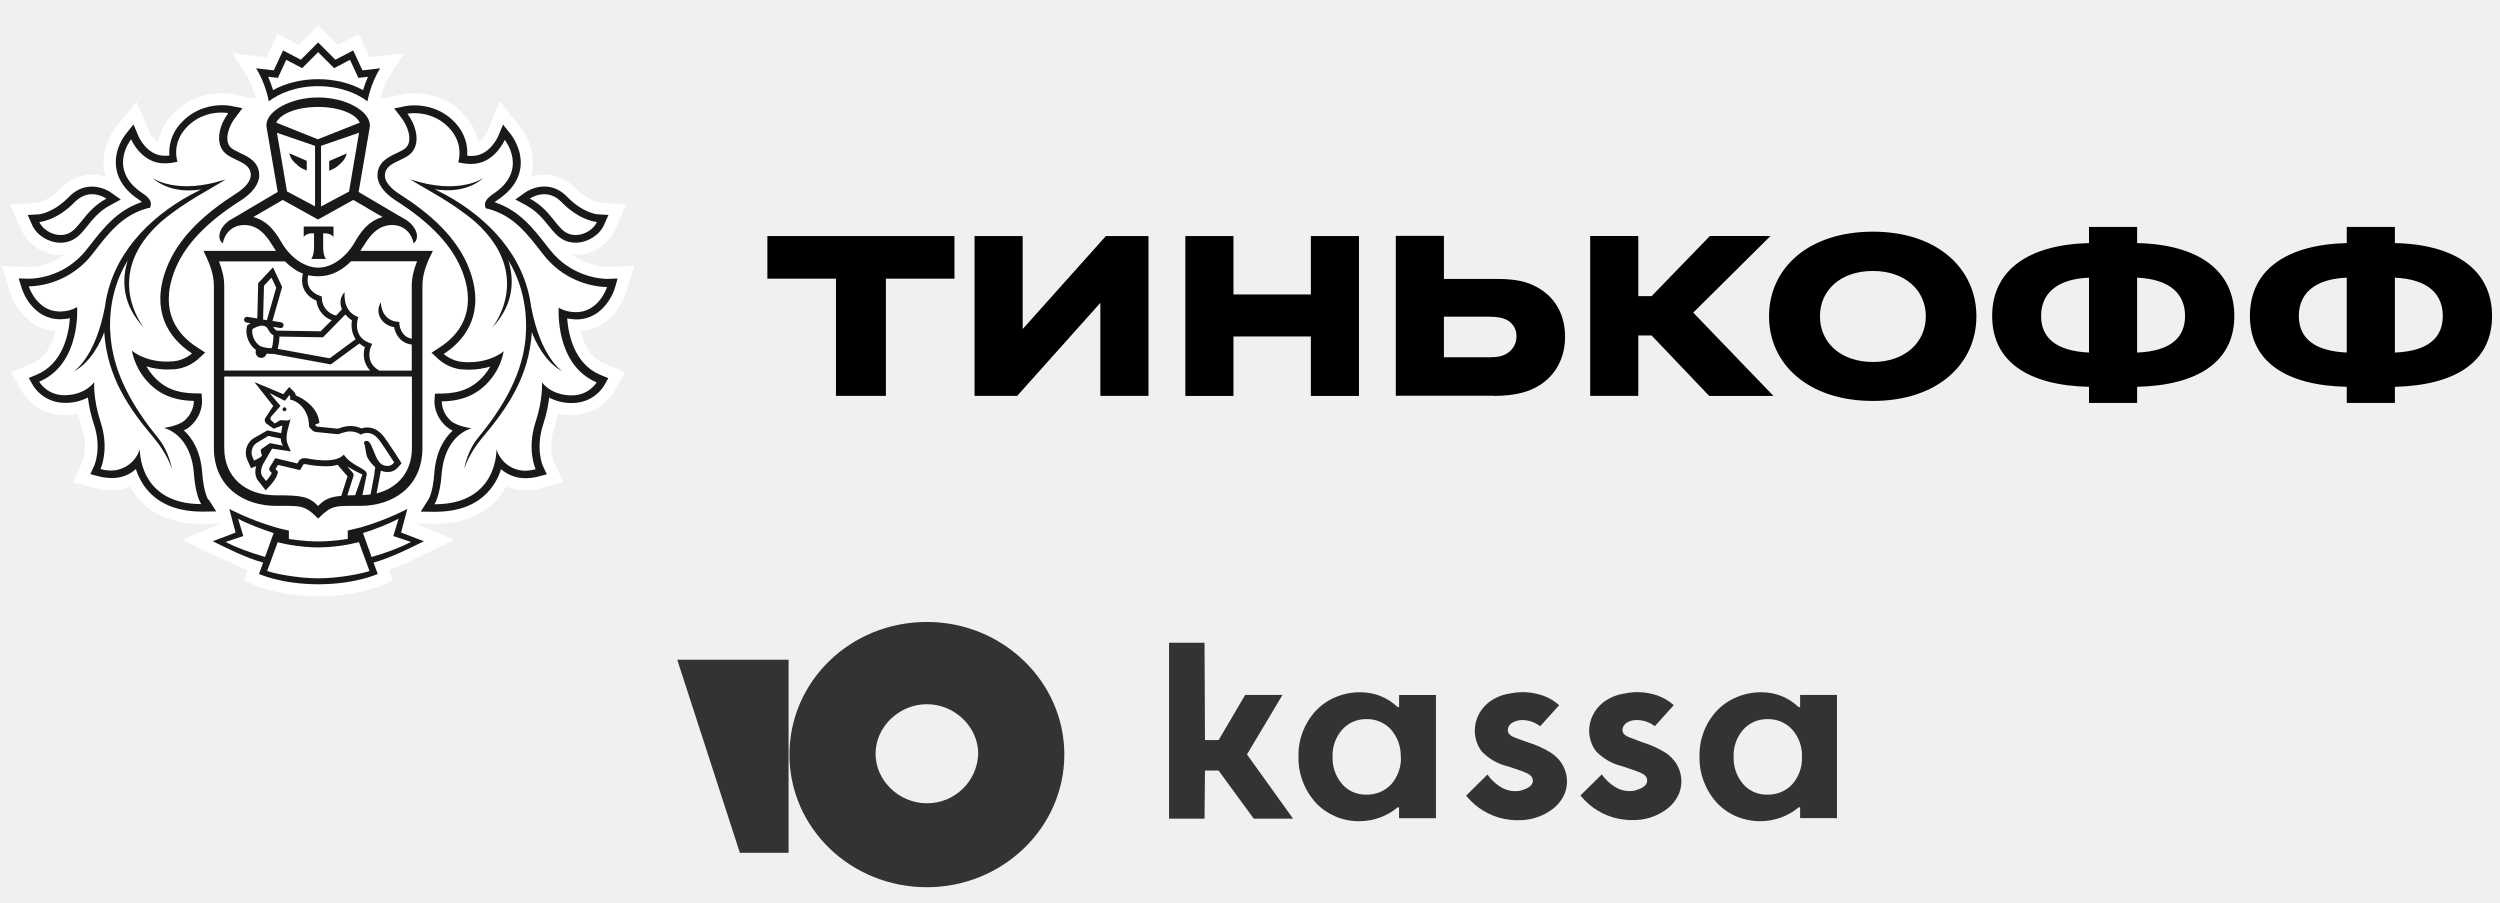
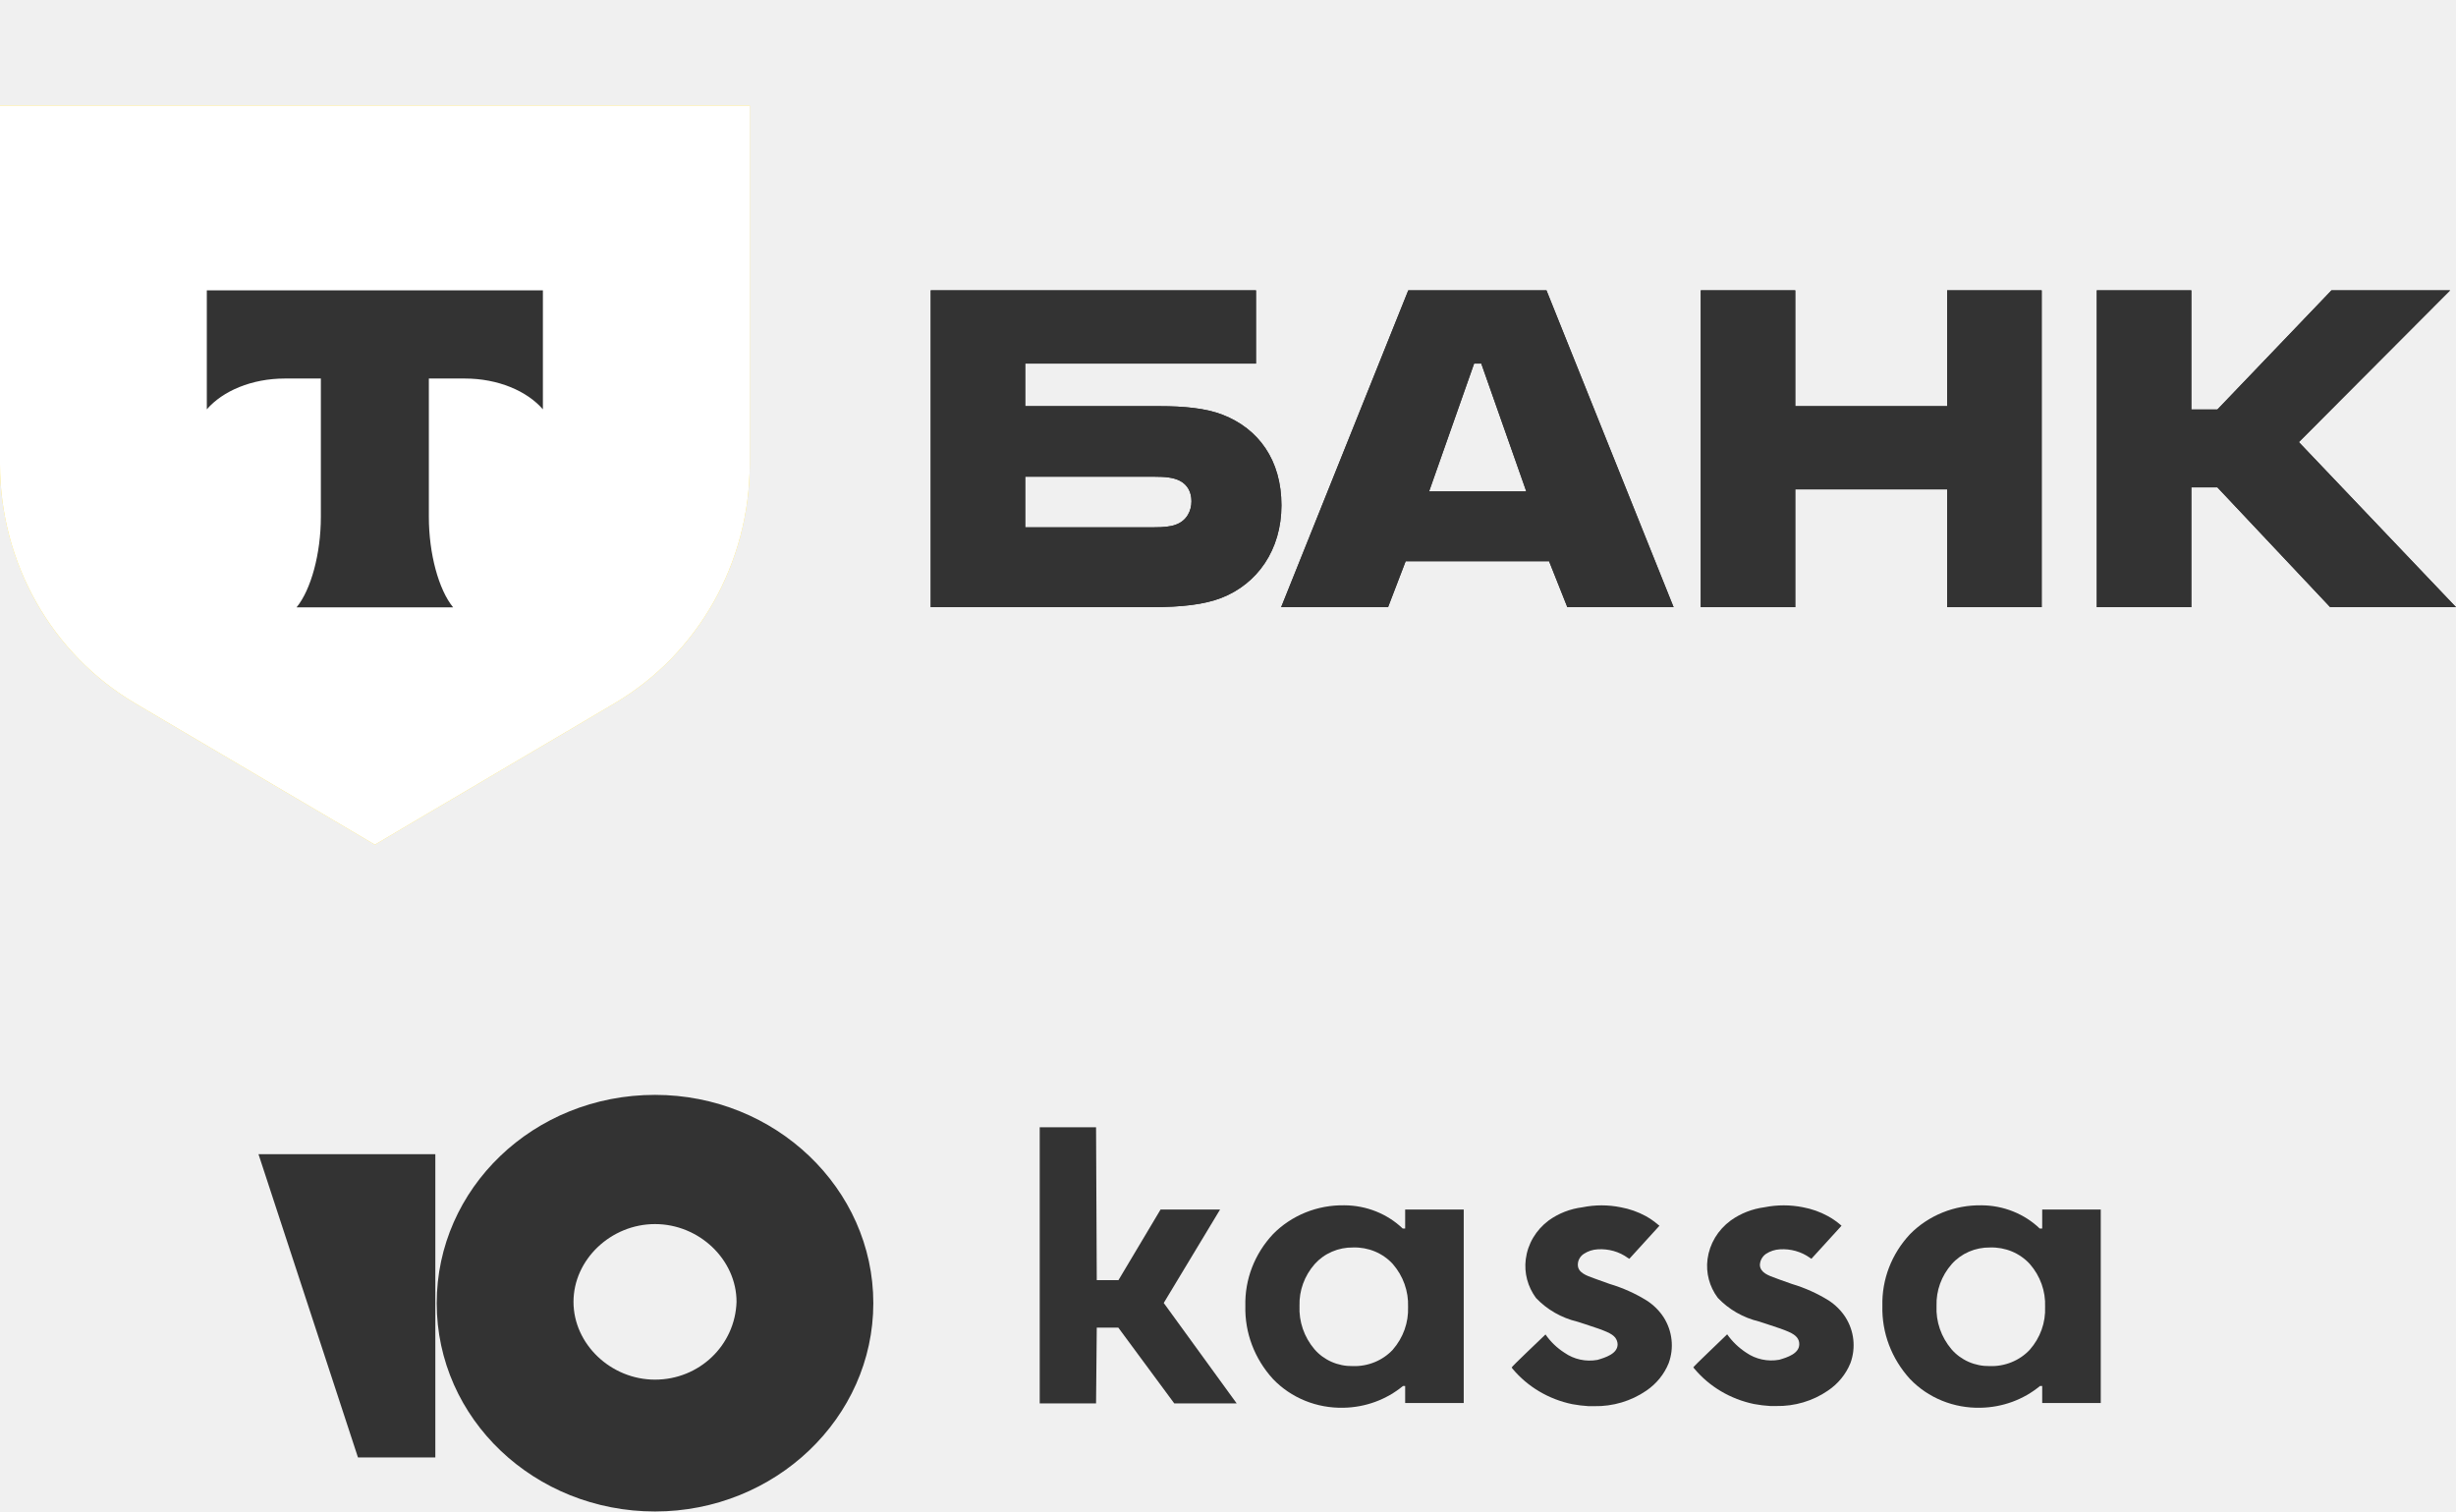
- <svg xmlns="http://www.w3.org/2000/svg" width="133" height="48" viewBox="0 0 166 60" fill="none">
-   <g fill-rule="evenodd">
-     <g fill="#fffffe">
-       <path d="M41.508 19.452l.545-1.765-1.806.058c-.152 0-1.262-.034-2.336-.82l.244.02c1.107 0 2.18-.674 2.607-1.64l.777-1.742c-.974.013-1.865-.11-1.865-.11-.008 0-.71-.093-1.52-.93-.582-.6-1.302-.918-2.083-.918-.31.001-.616.05-.9.146a3.49 3.49 0 0 0 .103-.432c.247-1.63-.8-2.872-.8-2.872l-1.358-1.7-.842 1.997c-.003.007-.216.476-.595.704a3.73 3.73 0 0 0-.999-1.878C29.543 6.378 28.16 6.2 27.437 6.2c-.335 0-.575.038-.633.047l-1.64.326c.094-.37.297-1.016.664-1.596l.905-1.424-2.276.262-.725-1.557-1.404.73-1.298-1.296-1.295 1.295-1.407-.73-.724 1.556-2.275-.262.906 1.426c.368.58.57 1.223.663 1.592l-1.564-.313-.054-.008c-.216-.034-.434-.05-.653-.05-.724 0-2.106.18-3.24 1.367-.603.63-.886 1.29-1 1.878-.377-.227-.59-.687-.59-.687l-.843-2-1.38 1.713c-.168.22-1 1.388-.775 2.86.024.146.062.29.103.43-.293-.096-.6-.145-.907-.146-.78 0-1.502.318-2.085.918-.808.835-1.506.93-1.5.93 0 0-.738.134-1.88.112l.774 1.742c.43.965 1.503 1.64 2.607 1.64.084 0 .163-.012.245-.02-1.073.788-2.182.82-2.316.82L0 17.686.557 19.45c.28.91 1.217 2.417 3 2.58-.195.826-.627 1.753-1.577 2.153l-1.37.57.747 1.315c.422.71 1.412 1.54 2.82 1.54.304 0 .6-.032.883-.093a9.94 9.94 0 0 0 .27.971c.418 1.262.058 2.142.053 2.152L4.72 32.07l1.508.402c.02.007.476.134 1.046.134a3.16 3.16 0 0 0 .739-.084 3.47 3.47 0 0 0 .506-.163c.196.354.433.678.71.967.967 1.004 2.34 1.512 4.075 1.512h.006l1.24-.017-2.56 1.076 1.944.95 2.398 1.074-.244.67.67.31c.06.028 1.35.6 3.492.734l.8.025.797-.026c2.127-.127 3.406-.705 3.466-.733l.672-.31-.245-.672c.877-.324 1.745-.753 2.424-1.087l1.908-.938-2.553-1.075 1.245.017c1.737 0 3.1-.51 4.076-1.513a4.66 4.66 0 0 0 .708-.966c.395.165.82.248 1.246.246a4.24 4.24 0 0 0 1.035-.13l1.516-.405-.66-1.406c-.016-.036-.376-.916.042-2.18a10.13 10.13 0 0 0 .27-.969 4.36 4.36 0 0 0 .889.093 3.29 3.29 0 0 0 2.822-1.553l.74-1.302-1.37-.568c-.952-.4-1.383-1.326-1.576-2.15 1.77-.156 2.718-1.664 3-2.58l-.001-.001z" />
-       <path d="M21.03 7.1c-1.45.001-2.538.48-2.774 1.047l2.774 1.106 2.776-1.106C23.57 7.58 22.484 7.1 21.03 7.1zm.03 29.3h-.055c-.88.005-2.1-.176-2.673-.35l-.702 1.92c.463.166 2.03.486 3.403.486s2.94-.32 3.4-.486l-.7-1.918c-.585.172-1.795.354-2.674.348zm5.3-1.9c-.522.3-1.688.748-2.366.956l.57 1.586c1.05-.3 1.916-.63 2.63-.992l-1.182-.396.35-1.154zm-10.674 0l.35 1.154-1.183.396c.714.363 1.584.7 2.63 1l.57-1.586c-.677-.208-1.845-.655-2.366-.955h0zM21.03 5.267c1.095 0 2.166.265 3 .728a7.55 7.55 0 0 1 .323-.89l-.312.038-.326.034-.138-.3-.418-.9-.76.4-.297.152-.237-.234-.827-.826-.824.826-.236.234-.295-.152-.764-.4-.413.9-.14.3-.328-.035-.3-.038a7.75 7.75 0 0 1 .323.89c.828-.463 1.9-.728 2.988-.728h-.001zM37.724 15.56a1.29 1.29 0 0 0 .43.07c.62 0 1.217-.405 1.422-.868 0 0-1.134-.07-2.354-1.32-.387-.404-.8-.526-1.15-.526-.548 0-.96.292-.96.292 1.474.793 1.774 2.066 2.613 2.352h0zM3.9 15.63c.144 0 .288-.02.426-.07.84-.286 1.144-1.558 2.615-2.35 0 0-.412-.293-.956-.293-.354 0-.765.12-1.154.527-1.218 1.25-2.352 1.32-2.352 1.32.204.46.802.867 1.42.867h0zm33.38 9.06c-1.14-.57-1.86-2.077-2.034-2.62-.188 3-1.632 5.065-3.32 7.062-.876 1.036-1.182 2.044-1.182 2.044s.17-1.14.926-2.07c1.575-1.912 3.07-4.292 3.183-7.046.076-1.92-.412-3.478-1.175-4.763.427 1.337.366 2.975-1.082 4.503 0 0 2.885-3.493-1.148-7.075-1.614-1.362-3.38-2.204-4.288-2.8 3.284 1.083 4.888-.1 4.888-.1-1.05.92-2.407.903-3.25.77l.72.37c2.77 1.52 5.258 4.023 5.683 7.487v-.027c.643 3.402 2.077 4.276 2.077 4.276zm.843-3.964a.81.81 0 0 0 .073.002c1.544 0 2.066-1.672 2.066-1.672h-.03c-.283 0-2.58-.067-4.2-2.152-1.067-1.37-1.942-2.575-3.67-3.048l-.17-.03-.036-.175c-.048-.267.133-.517.544-.786 2.385-1.58.764-3.593.764-3.593s-.68 1.6-2.203 1.6h-.114c-.173-.01-.34-.014-.508-.05l-.28-.056s.435-1.195-.614-2.3c-.8-.83-1.75-.97-2.305-.97-.28 0-.457.037-.457.037.527.696.908 1.85.3 2.564-.526.612-1.8.642-1.8 1.556 0 .386.357.838 1 1.243 1.93 1.228 3.846 2.86 4.642 5.044.996 2.725-.126 4.534-1.726 5.57a2.25 2.25 0 0 0 1.23.527l.428.02c1.537 0 2.332-.73 2.332-.73s-.132 1.007-.93 1.942c-.74.862-1.708 1.37-3.185 1.393 0 0-.046.692.608 1.293.42.38 1.386.503 1.386.503s-1.8.37-2 3.073c-.108 1.465-.478 1.973-.478 1.973h.032c4.2 0 4.094-3.643 4.094-3.643a2.05 2.05 0 0 0 1.464 1.36c.142.038.293.052.437.052.376 0 .705-.1.705-.1s-.614-1.3-.005-3.14c.506-1.52.424-2.645.424-2.645s.566.865 1.97.873h.014a1.96 1.96 0 0 0 .953-.231 1.98 1.98 0 0 0 .725-.665c-2.8-1.176-2.524-4.97-2.524-4.97s.363.275 1.072.302v-.001zm-27.987 8.406c-1.688-1.997-3.132-4.07-3.322-7.062-.174.544-.892 2.05-2.03 2.62 0 0 1.432-.873 2.075-4.276v.027c.426-3.464 2.914-5.966 5.684-7.486l.72-.368c-.84.132-2.2.147-3.248-.77 0 0 1.605 1.2 4.887.108-.908.596-2.674 1.438-4.286 2.8-4.034 3.582-1.15 7.075-1.15 7.075-1.45-1.53-1.5-3.166-1.082-4.503C7.62 18.58 7.13 20.14 7.21 22.06c.1 2.753 1.605 5.133 3.176 7.046a4.76 4.76 0 0 1 .933 2.068s-.3-1.006-1.184-2.042zm.675-.66s.966-.123 1.386-.503c.653-.6.607-1.292.607-1.292-1.478-.02-2.446-.53-3.188-1.393-.795-.935-.927-1.942-.927-1.942s.795.73 2.33.73l.43-.02c.454-.046.884-.23 1.233-.527-1.603-1.037-2.725-2.846-1.73-5.572.797-2.183 2.7-3.815 4.644-5.044.64-.404.997-.855.997-1.242 0-.913-1.282-.944-1.807-1.556-.6-.712-.227-1.868.3-2.564 0 0-.176-.037-.457-.037-.553 0-1.515.14-2.305.97-1.05 1.097-.614 2.3-.614 2.3l-.28.056c-.167.035-.336.04-.5.05h-.1c-1.527 0-2.206-1.6-2.206-1.6s-1.62 2.013.766 3.592c.4.27.6.52.542.786l-.037.174-.174.03c-1.725.475-2.6 1.68-3.67 3.05-1.622 2.085-3.915 2.152-4.2 2.152H1.8s.523 1.672 2.068 1.672l.073-.002c.7-.026 1.073-.3 1.073-.3S5.29 24.213 2.5 25.4c0 0 .5.897 1.68.897h.013c1.405-.01 1.97-.874 1.97-.874s-.082 1.127.422 2.645c.6 1.83-.002 3.138-.002 3.138a2.99 2.99 0 0 0 .704.089 1.68 1.68 0 0 0 .436-.051c1.17-.28 1.464-1.36 1.464-1.36s-.107 3.643 4.095 3.643h.03s-.368-.508-.476-1.973c-.2-2.702-2.012-3.074-2.012-3.074h.001zm9.27-13.422h1.98v.687c-.232-.288-.686-.23-.686-.23v1s.015.487.186.698h-.98c.172-.2.186-.698.186-.698v-1s-.45-.06-.686.23v-.687zm-2.158.103l.2.238.045.058.18.255.04.06.203.333c.607 1.057 1.576 1.7 2.436 1.7s1.83-.633 2.438-1.7l.206-.338.26-.363.208-.243.034-.034c.3-.32.676-.563 1.16-.698l-.215-.126h-.01l-.854-.5-.875-.508-2.342 1.3-.007-.006-.003.006-2.342-1.3-.876.508-.854.5h-.01l-.216.126c.48.134.85.375 1.16.696.013.01.022.027.038.038h0zm2.362-4.467v.648l-.123-.058c-.006-.004-.187-.045-.5-.297-.52-.407-.53-.782-.53-.782l1.152.5zm.542 3.034V9.697l-2.532-.87.668 3.897 1.864.994zm.952-3.034l1.15-.5s-.01.375-.53.782c-.313.25-.493.293-.5.297l-.122.057v-.647zm1.32 2.04l.665-3.897-2.53.868v4.022l1.866-.993zm-5.853 10.317c.247.1.546.108.7.108l.022-.072.035-.14c.043-.223.058-.475.062-.638a.89.89 0 0 1-.333-.355c-.094-.2-.228-.294-.424-.294-.255 0-.528.156-.646.228-.093.556.313 1.06.584 1.16h0zm5.602-2.134l-1.5 1.52-2.9-.046c-.002.243-.034.485-.093.72l-.023.093 3.46.63 1.735-1.273c-.28-.413-.306-.903-.243-1.247a1.76 1.76 0 0 1-.435-.395h0z" />
-       <path d="M23.243 17.372c-.67.672-1.314.92-1.888.98-.105.01-.21.017-.317.018h-.014c-.21 0-.422-.022-.63-.067-.038.15-.085.467.05.766.122.27.37.473.73.608l.122.048.001.132c0 .04.03.895.952 1.132l.387-.418c-.188-.448-.088-.906.185-1.13-.01.048-.133 1.17.758 1.588l.147.07-.044.157c-.014.048-.31 1.135.768 1.54l.2.074-.085.186c-.02.04-.442 1.027.554 1.588h2.16V22.9c-.768-.095-1.092-.72-1.176-1.16-.358-.06-.633-.217-.822-.47-.454-.603-.064-1.156-.06-1.186-.001.005 0 .592.358.956.178.174.39.3.708.34l.156.015.013.162c.003.035.088.83.82.956v-3.54c0-.55.158-1.1.35-1.6h-4.375v.001zm-5.813 1.623l-.058 2.253.255.04.62-2.163-.315-.665-.5.535h-.001zm1.343 8.346c-.017-.001-.034-.005-.05-.012s-.03-.018-.04-.03-.02-.028-.025-.044-.007-.034-.006-.05.005-.033.013-.05.018-.03.03-.04.027-.02.043-.025.033-.007.05-.006a.13.13 0 0 1 .122.136c-.003.034-.018.066-.044.09s-.06.034-.093.032zm5.49 1.995c.02 0 .04.002.06.008.387.112.484 1.517 1.16 1.642.066.014.128.018.18.018.196 0 .312-.084.438-.235l-.595-.904c-.337-.478-.6-1.055-1.23-1.055l-.05.002c-.12.005-.236.044-.334.114a1.29 1.29 0 0 0-.708-.218c-.393 0-.7.183-.854.183h-.006l-1.405-.14c-.22-.022-.394-.246-.457-.333l-.024-.038v-.113c-.048-1.162-.937-1.66-1.255-1.668 0 0 .038-.22-.048-.305l-.3.38-1.018-.516.726.858-.614.698c-.077.08-.068.186-.035.232l.266.237.336-.207c.017-.012.048-.017.085-.017.093 0 .232.025.358.025.138 0 .257-.03.27-.16-.042.43-.438 1.18-.178 1.77l.192.445-1.243-.18-.582.993c-.18.33-.208.688-.035.882l.218.276s.305-.327.373-.543l-.098-.1c-.083-.093-.08-.175-.028-.275l.365-.612 1.466.35.078-.134c.1-.168.244-.217.4-.217.065 0 .132.008.2.02.272.055.72.127 1.17.127.492 0 .98-.09 1.24-.383.53.796 1.61.922 1.524 1.328l-.283 1.364.54-.045.27-1.42.057-.363c-.104-.107-.355-.332-.498-.605-.19-.37-.086-.563-.263-1.043 0 0 .055-.112.18-.112v.001z" />
-       <path d="M16.77 30.626s.487-.2.53-.346l-.066-.163c-.045-.107-.04-.223.05-.286l.525-.367.878.17s-.16-.2-.144-.47l-.837-.18-.8.486c-.138.103-.237.25-.283.417a.78.78 0 0 0 .032.504l.105.233v-.001zm6.205 2.314l.52-.01.477-1.377a10.97 10.97 0 0 1-.98-.524c.134.203.46.434.395.613l-.412 1.296z" />
-     </g>
-     <g fill="#1a1919">
-       <path d="M18.8 27.084a.14.14 0 0 0-.05.006c-.016.005-.03.014-.044.025s-.023.025-.03.04a.16.16 0 0 0-.012.05c-.002.018.001.034.006.05s.014.03.025.044.025.023.04.03a.16.16 0 0 0 .05.012.14.14 0 0 0 .093-.03c.026-.02.042-.054.044-.088s-.01-.068-.033-.094-.055-.04-.1-.043h0zm5.784 9.95l-.57-1.586c.678-.2 1.844-.658 2.367-.956l-.35 1.154 1.18.396c-.715.362-1.58.7-2.63 1v.001zm-3.54 1.424c-1.373 0-2.94-.32-3.403-.486l.702-1.918c.582.172 1.793.354 2.673.348h.055a11.44 11.44 0 0 0 2.674-.348l.7 1.918c-.463.168-2.03.486-3.4.486zm-6.17-2.415l1.182-.396-.35-1.154c.52.298 1.7.748 2.366.956l-.57 1.586c-1.046-.3-1.915-.63-2.628-.992zm12.393-.352l-.72-.28.417-1.57s-1.273.7-3.07 1.223L23 35.28v.557s-.96.168-1.93.168h-.055c-.972 0-1.93-.168-1.93-.168v-.558s-.386-.067-.895-.214c-1.794-.525-3.067-1.223-3.067-1.223l.215.82.204.75-.72.28-.8.3c.916.448 2.187 1.1 3.35 1.42l-.273.757s1.474.68 3.93.686v.001h.033v-.001c2.46-.007 3.933-.686 3.933-.686l-.277-.757c1.163-.322 2.436-.97 3.348-1.42l-.797-.3zM18.03 5.142l.326.036.14-.3.412-.9.764.4.297.153 1.06-1.063 1.064 1.063.297-.153.76-.4.418.9.138.3.326-.036.312-.037a7.57 7.57 0 0 0-.324.89c-.825-.466-1.896-.73-3-.73s-2.16.264-2.988.73a7.68 7.68 0 0 0-.323-.891l.3.037zm3 .588c1.464 0 2.634.5 3.28 1.013 0 0 .193-1.17.848-2.2l-1.18.134-.616-1.323-1.184.618-1.15-1.148-1.145 1.148-1.186-.618-.615 1.324-1.18-.136c.656 1.032.848 2.2.848 2.2.65-.52 1.817-1.012 3.278-1.012h0zm18.546 19.666s-.5.897-1.678.897h-.014c-1.403-.01-1.97-.874-1.97-.874s.082 1.126-.423 2.645c-.6 1.83.004 3.138.004 3.138s-.328.1-.705.1c-.144 0-.294-.014-.437-.052-1.172-.28-1.464-1.36-1.464-1.36s.108 3.642-4.094 3.642h-.033s.37-.508.48-1.973c.2-2.702 2-3.074 2-3.074s-.966-.123-1.386-.5c-.654-.6-.6-1.293-.6-1.293 1.48-.02 2.448-.53 3.186-1.393.476-.552.797-1.223.93-1.942 0 0-.795.73-2.332.73a4.41 4.41 0 0 1-.427-.021c-.728-.06-1.23-.527-1.23-.527 1.6-1.037 2.722-2.847 1.727-5.572-.797-2.183-2.714-3.815-4.642-5.043-.642-.405-1-.857-1-1.244 0-.912 1.284-.94 1.8-1.554.6-.712.227-1.868-.3-2.564 0 0 .177-.037.457-.037.556 0 1.516.14 2.306.97 1.048 1.097.613 2.3.613 2.3l.28.056c.168.035.335.042.5.05h.113c1.524 0 2.204-1.6 2.204-1.6s1.62 2.014-.765 3.593c-.4.27-.592.52-.544.786l.038.175.17.03c1.73.475 2.604 1.68 3.672 3.05 1.622 2.085 3.918 2.152 4.2 2.152h.03s-.523 1.672-2.067 1.672c-.026 0-.048 0-.073-.002-.708-.026-1.073-.3-1.073-.3s-.276 3.793 2.525 4.97h0zm-1.38-4.155c1.892 0 2.525-1.946 2.552-2.03l.2-.687-.7.022c-.25 0-2.338-.056-3.818-1.957l-.14-.177c-.967-1.243-1.885-2.425-3.525-2.965a1.69 1.69 0 0 1 .21-.157c.87-.578 1.377-1.28 1.503-2.097.187-1.227-.6-2.205-.622-2.246l-.527-.66-.33.782c-.022.048-.575 1.3-1.74 1.3h-.086l-.23-.013c.04-.558-.06-1.42-.834-2.23-.93-.975-2.073-1.12-2.67-1.12-.32 0-.53.04-.554.042l-.796.16.5.653c.385.505.735 1.435.32 1.92-.133.156-.405.28-.665.406-.536.25-1.268.597-1.268 1.48 0 .572.44 1.17 1.236 1.68 2.355 1.497 3.8 3.06 4.437 4.786.972 2.653-.296 4.167-1.527 4.965l-.55.358.484.45c.065.058.655.584 1.528.66l.473.02c.56 0 1.036-.1 1.423-.208-.116.204-.25.396-.403.574-.703.824-1.568 1.2-2.813 1.22l-.463.007-.035.47c-.005.095-.04.965.775 1.704a1.78 1.78 0 0 0 .434.285c-.553.502-1.113 1.378-1.222 2.877-.092 1.25-.387 1.714-.4 1.72l-.5.788.924.012c1.526 0 2.695-.424 3.504-1.27a4.02 4.02 0 0 0 .914-1.562 2.47 2.47 0 0 0 1.611.599c.432 0 .792-.093.832-.102l.6-.16-.26-.556c-.02-.045-.5-1.16.018-2.755.228-.7.344-1.305.4-1.787a3.21 3.21 0 0 0 1.512.36c1.46 0 2.104-1.102 2.133-1.148l.288-.507-.534-.22c-1.74-.73-2.125-2.7-2.202-3.752.158.03.337.058.54.064l.1.003zm-2.126-8.325c.352 0 .764.122 1.15.527 1.22 1.25 2.354 1.32 2.354 1.32-.206.46-.803.867-1.422.867a1.27 1.27 0 0 1-.428-.072c-.84-.286-1.14-1.558-2.613-2.35 0 0 .4-.293.958-.293h0zm-1.2.744c.705.38 1.117.9 1.477 1.34.354.44.7.865 1.217 1.042a1.78 1.78 0 0 0 .587.096c.8 0 1.583-.5 1.884-1.166l.302-.677-.73-.045c-.034 0-.976-.088-2.023-1.17-.432-.444-.953-.677-1.514-.677-.686 0-1.195.346-1.25.382l-.673.48.725.393zm.33 6.757v.026c-.425-3.464-2.913-5.965-5.683-7.486l-.72-.368c.842.132 2.2.147 3.25-.77 0 0-1.605 1.2-4.888.108.907.596 2.675 1.438 4.288 2.8 4.03 3.582 1.148 7.075 1.148 7.075 1.45-1.53 1.5-3.166 1.082-4.503.764 1.284 1.25 2.842 1.175 4.764-.1 2.753-1.608 5.133-3.183 7.046-.757.927-.925 2.068-.925 2.068s.305-1.006 1.18-2.04c1.688-2 3.132-4.073 3.32-7.063.175.544.894 2.05 2.034 2.62 0 0-1.433-.873-2.077-4.275h0zM13.27 33.522c-4.202 0-4.095-3.642-4.095-3.642S8.88 30.96 7.7 31.24a1.71 1.71 0 0 1-.437.052c-.376 0-.704-.1-.704-.1s.612-1.3.002-3.14c-.502-1.52-.42-2.645-.42-2.645s-.566.865-1.97.874h-.014c-1.168 0-1.678-.897-1.678-.897 2.8-1.176 2.525-4.97 2.525-4.97s-.365.275-1.073.302h-.074c-1.545 0-2.068-1.67-2.068-1.67h.032a5.56 5.56 0 0 0 4.199-2.152c1.068-1.37 1.944-2.575 3.67-3.048l.174-.03.037-.175c.05-.266-.133-.517-.542-.786-2.385-1.58-.766-3.592-.766-3.592s.677 1.6 2.206 1.6h.1c.173-.01.342-.017.5-.052l.28-.055s-.436-1.195.615-2.3c.8-.83 1.75-.97 2.304-.97.282 0 .456.037.456.037-.525.696-.905 1.85-.3 2.564.527.613 1.8.642 1.8 1.554 0 .388-.357.84-.998 1.244-1.93 1.228-3.847 2.86-4.644 5.044-.994 2.725.128 4.534 1.73 5.572 0 0-.503.467-1.232.526l-.43.02c-1.536 0-2.33-.728-2.33-.728s.133 1.006.927 1.942c.74.862 1.7 1.37 3.187 1.4 0 0 .048.692-.606 1.293-.42.38-1.386.503-1.386.503s1.812.37 2 3.073c.108 1.465.476 1.973.476 1.973h-.03zm.446-.3c-.001-.005-.294-.47-.388-1.72-.1-1.5-.67-2.374-1.225-2.877a1.74 1.74 0 0 0 .434-.285c.813-.74.78-1.608.774-1.704l-.03-.47-.466-.007c-1.242-.02-2.108-.395-2.8-1.22a3.82 3.82 0 0 1-.403-.574 4.8 4.8 0 0 0 1.422.208l.47-.02a2.77 2.77 0 0 0 1.531-.659l.484-.45-.55-.357c-1.235-.798-2.498-2.312-1.527-4.966.628-1.725 2.078-3.287 4.438-4.786.797-.508 1.233-1.108 1.233-1.68 0-.883-.73-1.232-1.266-1.48-.26-.126-.533-.25-.665-.406-.415-.486-.066-1.416.32-1.92l.494-.653-.8-.16c-.022-.003-.232-.042-.553-.042-.597 0-1.737.146-2.667 1.12-.776.8-.878 1.674-.838 2.23l-.23.013h-.085c-1.17 0-1.72-1.25-1.74-1.3l-.33-.782-.53.66c-.03.04-.808 1.018-.618 2.246.125.815.632 1.52 1.502 2.097a1.51 1.51 0 0 1 .208.157c-1.642.54-2.558 1.722-3.525 2.965l-.14.177a5.06 5.06 0 0 1-3.821 1.959l-.713-.022.217.686c.025.083.656 2.03 2.55 2.03l.1-.003a3.33 3.33 0 0 0 .54-.065c-.077 1.06-.465 3.023-2.204 3.752l-.53.223.288.506c.027.046.673 1.148 2.136 1.148a3.22 3.22 0 0 0 1.507-.357 9.09 9.09 0 0 0 .402 1.785c.53 1.592.037 2.7.018 2.755l-.26.556.6.157c.04.01.403.103.832.103.6.002 1.163-.2 1.6-.6.16.5.436 1.063.913 1.562.812.843 1.98 1.27 3.505 1.27l.924-.012-.5-.788z" />
-       <path d="M4.84 13.443c.4-.405.8-.528 1.154-.528.544 0 .957.294.957.294-1.472.793-1.775 2.064-2.616 2.35-.137.048-.28.072-.426.07-.62 0-1.217-.404-1.42-.865 0 0 1.133-.07 2.352-1.32h0zM3.9 16.14a1.8 1.8 0 0 0 .589-.096c.527-.176.863-.6 1.217-1.042.362-.45.77-.96 1.475-1.34l.726-.394-.675-.48c-.055-.035-.56-.38-1.247-.38-.562 0-1.085.23-1.515.676-1.048 1.082-1.988 1.17-2.022 1.17l-.73.043.3.678c.303.676 1.096 1.165 1.884 1.165h0zm3.3 5.923c-.077-1.922.4-3.48 1.173-4.764-.425 1.338-.367 2.975 1.085 4.505 0 0-2.886-3.495 1.148-7.075 1.613-1.364 3.38-2.206 4.286-2.802-3.282 1.083-4.886-.1-4.886-.1 1.048.92 2.406.905 3.248.77l-.722.37c-2.77 1.52-5.257 4.022-5.684 7.486v-.026c-.643 3.4-2.075 4.275-2.075 4.275 1.14-.57 1.857-2.077 2.032-2.62.2 3 1.633 5.065 3.32 7.063.877 1.035 1.184 2.04 1.184 2.04s-.17-1.14-.93-2.068C8.82 27.193 7.32 24.812 7.21 22.06h0zm12.872-7v.688c.235-.3.686-.23.686-.23v1s-.014.487-.186.698h.98c-.17-.2-.187-.698-.187-.698v-1s.454-.06.686.23v-.688h-1.98zm-.42-4.074c.313.25.495.294.5.297l.122.057v-.647l-1.15-.5s.01.375.53.782h0zm2.738 0c.52-.407.53-.782.53-.782l-1.152.5v.648l.122-.058c.006-.003.186-.046.5-.297zm-1.37-1.723l-2.774-1.108c.236-.565 1.324-1.045 2.774-1.046s2.54.48 2.776 1.046L21.03 9.255zm2.068 3.472l-1.865.994V9.696l2.53-.87-.666 3.9zm1.155 1.068l.852.5h.012l.215.126c-.48.134-.85.38-1.16.698l-.033.034-.2.243-.04.05-.188.266-.032.046-.205.338c-.6 1.057-1.577 1.7-2.438 1.692s-1.83-.634-2.437-1.692l-.203-.333-.04-.06-.18-.255c-.015-.022-.03-.04-.045-.058l-.203-.238c-.014-.01-.024-.026-.038-.038-.316-.334-.717-.575-1.16-.696l.217-.126h.01l.855-.5.875-.508 2.342 1.3.004-.005.007.005 2.34-1.3.877.508zm3.364 3.578c-.2.5-.35 1.06-.35 1.6v3.54c-.732-.123-.82-.92-.82-.955l-.013-.162-.158-.014a1.11 1.11 0 0 1-.706-.341c-.36-.363-.36-.95-.36-.956-.004.03-.394.58.058 1.184a1.27 1.27 0 0 0 .823.474c.084.44.4 1.065 1.177 1.16v1.73h-2.16c-.996-.56-.574-1.544-.554-1.587l.084-.188-.2-.073c-1.08-.404-.78-1.492-.767-1.54l.044-.16-.148-.07c-.9-.418-.77-1.54-.757-1.588-.274.224-.373.68-.185 1.13l-.388.416a1.21 1.21 0 0 1-.666-.404 1.23 1.23 0 0 1-.286-.729l-.001-.132-.122-.047c-.36-.134-.606-.337-.73-.6-.136-.3-.088-.614-.05-.767a3.16 3.16 0 0 0 .629.067h.014c.107 0 .213-.007.317-.017.576-.058 1.217-.307 1.888-.98h4.376zM24.92 32.8l.24-1.27.04-.234a1.13 1.13 0 0 0 .467.093c.367 0 .582-.197.725-.363l.184-.218-.15-.24a23.51 23.51 0 0 0-.605-.925l-.147-.22c-.293-.442-.66-.997-1.394-.997l-.065.002a1.07 1.07 0 0 0-.31.064 1.66 1.66 0 0 0-.716-.165 2.21 2.21 0 0 0-.729.143l-.127.037-1.372-.136c-.018-.005-.073-.038-.142-.118v-.008l.297-.12c-.083-1-1.034-1.616-1.563-1.825a.55.55 0 0 0-.155-.28l-.294-.283-.26.314-.127.16-1.923-.8 1.25 1.587-.492.756c-.18.193.02.4.02.4l.5.355.53-.2c.018 0 .033.005.052.007-.026.08-.06.4-.08.488l-.918-.182-.963.55a1.16 1.16 0 0 0-.38 1.392l.106.237.152.334.338-.14c-.108.385-.06.757.157 1.002l.205.26.272.348.3-.325c.088-.1.374-.412.46-.7l.064-.2-.145-.162-.024-.03.164-.274 1.197.286.27.063.22-.37c.014-.028.018-.032.073-.032a.54.54 0 0 1 .131.016c.408.08.823.124 1.24.13.357 0 .573-.013.828-.1l.665.766-.394 1.228-.018.074c-.745.062-1.108.227-1.547.67-.637-.64-1.088-.707-2.8-.707-2.05 0-3.44-1.214-3.44-3.156v-4.744h12.48l.002 4.744c0 1.573-.914 2.67-2.353 3.03h0zm-7.686-2.682l.065.164c-.044.143-.53.346-.53.346l-.104-.233a.78.78 0 0 1-.032-.505c.046-.167.145-.314.284-.417l.8-.486.838.18c-.017.27.143.47.143.47l-.876-.17-.526.366c-.1.063-.095.18-.05.286h0zm7.553 1.34l-.27 1.42a5.15 5.15 0 0 1-.54.045l.283-1.362c.084-.406-.992-.533-1.524-1.33-.26.295-.748.383-1.24.383a6.23 6.23 0 0 1-1.17-.127 1.33 1.33 0 0 0-.2-.02c-.158 0-.3.05-.4.218l-.078.134-1.467-.35-.365.6c-.05.1-.055.182.028.275l.1.1c-.07.215-.374.543-.374.543l-.218-.276c-.173-.194-.144-.552.035-.882l.582-.994 1.243.182-.193-.446c-.26-.588.136-1.337.178-1.768-.014.13-.133.16-.27.16-.126 0-.266-.023-.36-.023-.037 0-.07.003-.085.016l-.336.207-.266-.237c-.032-.045-.042-.153.035-.233l.615-.697-.726-.858 1.016.517.3-.38c.085.085.048.305.048.305.318.01 1.208.506 1.255 1.667.003.036.003.075.003.114l.023.038c.063.088.237.313.457.333l1.412.14c.155 0 .462-.183.854-.183a1.29 1.29 0 0 1 .708.218s.128-.103.335-.114c.015-.002.033-.002.048-.002.63 0 .893.576 1.232 1.055l.594.904c-.125.15-.242.235-.438.235a.89.89 0 0 1-.181-.018c-.675-.126-.774-1.53-1.16-1.642a.25.25 0 0 0-.062-.008c-.124 0-.178.112-.178.112.177.48.073.672.263 1.042.142.274.393.498.497.605l-.06.362zm-1.294 1.474l-.52.01.412-1.296c.064-.18-.26-.4-.395-.614a10.37 10.37 0 0 0 .982.525l-.478 1.377zM17.37 21.25l.06-2.253.5-.535.314.665-.62 2.163-.254-.04.001-.001zm.36.7a.89.89 0 0 0 .332.354 4.17 4.17 0 0 1-.061.639l-.037.14-.02.07a2.2 2.2 0 0 1-.698-.109c-.272-.1-.678-.605-.584-1.16.117-.073.4-.228.645-.228.196 0 .33.094.424.294h0zm5.794.605L21.8 23.827l-3.462-.63.024-.093a3.13 3.13 0 0 0 .094-.721l2.9.047.055-.056 1.435-1.463c.112.142.25.276.435.394-.062.346-.037.835.243 1.25h0zm-4.707-5.18c.417.418.823.678 1.2.82-.05.2-.116.62.07 1.033.153.335.43.592.83.764.044.413.302 1.035 1.018 1.3l-.74.74-2.904-.046a.52.52 0 0 1-.228-.214c-.005-.015-.015-.022-.022-.038l.475.078.03.001c.045 0 .088-.015.122-.045a.19.19 0 0 0 .064-.114c.008-.05-.004-.1-.033-.142a.19.19 0 0 0-.123-.078l-.583-.094.646-2.257-.612-1.303-.982 1.05-.06 2.346-.66-.106c-.102-.02-.2.056-.218.16a.2.2 0 0 0 .035.143.18.18 0 0 0 .124.077l.277.042-.173.108-.055.04-.015.07c-.16.66.203 1.284.594 1.563l-.014.084c-.015.1.007.2.066.283.034.05.08.1.133.118s.112.042.172.04a.37.37 0 0 0 .23-.083c.065-.053.1-.127.13-.2a3.34 3.34 0 0 0 .371.021h.08l3.808.696.065-.043 1.84-1.35a1.32 1.32 0 0 0 .362.24c-.123.416-.13 1.056.354 1.563h-9.705v-5.66c0-.55-.158-1.1-.346-1.6h4.374zm-.524-8.543l2.533.868v4.022l-1.865-.994-.668-3.896zm6.18-.486c0-.982-1.635-1.865-3.438-1.865h-.01c-1.804 0-3.437.883-3.437 1.865l.035.24.72 4.18-.724.424-1.87 1.106h.007l-.616.353c-.713.5-.864 1.23-.45 1.532.102-.595.568-1.217 1.44-1.217.63 0 1.107.328 1.494.82.1.124.194.257.28.4l.325.5h-4.823c.354.72.692 1.483.692 2.3v10.8c0 2.6 1.986 3.857 4.136 3.857 1.66 0 1.885-.076 2.8.846.912-.922 1.136-.846 2.8-.846 2.15 0 4.133-1.246 4.133-3.857v-10.8c0-.83.338-1.6.694-2.3h-4.825l.325-.5c.088-.142.183-.275.28-.4.4-.492.868-.82 1.496-.82.87 0 1.336.622 1.44 1.217.414-.302.264-1.032-.454-1.532-.2-.134-.613-.353-.613-.353h.008l-2.595-1.53.72-4.18.035-.24z" />
-     </g>
+ <svg xmlns="http://www.w3.org/2000/svg" width="104" height="64" viewBox="0 0 104 64" fill="none">
+   <g clip-path="url(#clip0_1_6)">
+     <path d="M51.778 17.564C51.06 17.282 50.122 17.198 49.1 17.198H43.413V15.394H53.186V12.294H39.411V25.709H48.742C50.039 25.709 51.005 25.597 51.723 25.315C53.241 24.723 54.263 23.285 54.263 21.397C54.263 19.481 53.296 18.156 51.778 17.564ZM49.79 22.215C49.57 22.299 49.266 22.327 48.879 22.327H43.413V20.185H48.879C49.321 20.185 49.68 20.214 49.956 20.355C50.287 20.524 50.453 20.834 50.453 21.228C50.453 21.623 50.26 22.046 49.79 22.215Z" fill="#333333" />
+     <path d="M65.486 12.294H59.634L54.251 25.709H58.778L59.523 23.765H65.596L66.369 25.709H70.869L65.486 12.294ZM60.517 20.805L62.422 15.394H62.725L64.63 20.805H60.517Z" fill="#333333" />
+     <path d="M76.021 20.721V25.709H72.019V12.294H76.021V17.198H82.453V12.294H86.456V25.709H82.453V20.721H76.021Z" fill="#333333" />
+     <path d="M92.792 20.637V25.709H88.789V12.294H92.792V17.339H93.896L98.727 12.294H103.751L97.347 18.72L104 25.709H98.672L93.896 20.637H92.792Z" fill="#333333" />
+     <path d="M0 4.471H31.747V19.654C31.747 23.832 29.564 27.694 26.019 29.784L15.874 35.765L5.728 29.784C2.184 27.694 3.63865e-06 23.832 3.63865e-06 19.654L0 4.471Z" fill="#FFDD2D" />
+     <path fill-rule="evenodd" clip-rule="evenodd" d="M8.758 12.294V17.332C9.433 16.554 10.659 16.028 12.062 16.028H13.587V21.884C13.587 23.442 13.172 24.968 12.557 25.718H19.188C18.574 24.967 18.16 23.444 18.16 21.887V16.028H19.685C21.088 16.028 22.315 16.554 22.989 17.332V12.294H8.758Z" fill="#333333" />
+     <path d="M51.778 17.564C51.06 17.282 50.122 17.198 49.1 17.198H43.413V15.394H53.186V12.294H39.411V25.709H48.742C50.039 25.709 51.005 25.597 51.723 25.315C53.241 24.723 54.263 23.285 54.263 21.397C54.263 19.481 53.296 18.156 51.778 17.564ZM49.79 22.215C49.57 22.299 49.266 22.327 48.879 22.327H43.413V20.185H48.879C49.321 20.185 49.68 20.214 49.956 20.355C50.287 20.524 50.453 20.834 50.453 21.228C50.453 21.623 50.26 22.046 49.79 22.215Z" fill="#333333" />
+     <path d="M65.486 12.294H59.634L54.251 25.709H58.778L59.523 23.765H65.596L66.369 25.709H70.869L65.486 12.294ZM60.517 20.805L62.422 15.394H62.725L64.63 20.805H60.517Z" fill="#333333" />
+     <path d="M76.021 20.721V25.709H72.019V12.294H76.021V17.198H82.453V12.294H86.456V25.709H82.453V20.721H76.021Z" fill="#333333" />
+     <path d="M92.792 20.637V25.709H88.789V12.294H92.792V17.339H93.896L98.727 12.294H103.751L97.347 18.72L104 25.709H98.672L93.896 20.637H92.792Z" fill="#333333" />
+     <path d="M0 4.471H31.747V19.654C31.747 23.832 29.564 27.694 26.019 29.784L15.874 35.765L5.728 29.784C2.184 27.694 3.63865e-06 23.832 3.63865e-06 19.654L0 4.471Z" fill="white" />
+     <path fill-rule="evenodd" clip-rule="evenodd" d="M8.758 12.294V17.332C9.433 16.554 10.659 16.028 12.062 16.028H13.587V21.884C13.587 23.442 13.172 24.968 12.557 25.718H19.188C18.574 24.967 18.16 23.444 18.16 21.887V16.028H19.685C21.088 16.028 22.315 16.554 22.989 17.332V12.294H8.758Z" fill="#333333" />
  </g>
-   <path d="M55.466 26.327h3.32v-7.794h4.56v-2.836h-12.44v2.836h4.56v7.794zm17.95-10.63l-5.533 6.186v-6.186h-3.2v10.63h2.833l5.533-6.186v6.186h3.2v-10.63h-2.833zm8.474 6.678h5.157v3.953h3.2v-10.63h-3.2v3.886H81.9v-3.886h-3.2v10.63h3.2v-3.953zm17.304 3.953c.73 0 1.394-.067 2.014-.246 1.66-.47 2.744-1.83 2.744-3.685 0-1.764-.93-2.993-2.412-3.55-.708-.268-1.55-.3-2.346-.3h-3.298v-2.86h-3.2v10.63h6.507zm-3.298-5.27h2.745c.443 0 .863 0 1.24.134a1.19 1.19 0 0 1 .841 1.161 1.32 1.32 0 0 1-.82 1.25c-.354.156-.708.156-1.262.156h-2.745v-2.702zm12.926 1.25h.885l3.83 4.02h4.272l-5.334-5.54 5.135-5.092h-4.03l-3.873 3.998h-.885v-3.998h-3.2v10.63h3.2v-4.02zm15.6-6.902c-4.316 0-6.906 2.457-6.906 5.628s2.6 5.628 6.906 5.628c4.294 0 6.883-2.457 6.883-5.628s-2.6-5.628-6.883-5.628h0zm0 8.665c-2.147 0-3.52-1.295-3.52-3.037s1.372-3.015 3.52-3.015c2.125 0 3.52 1.273 3.52 3.015s-1.394 3.037-3.52 3.037zm17.572-7.906v-1.072h-3.2v1.072c-4.028.1-6.44 1.8-6.44 4.846s2.413 4.623 6.44 4.712v1.072h3.2v-1.072c4.05-.1 6.463-1.675 6.463-4.712s-2.413-4.757-6.463-4.846zm-3.2 7.28c-2.213-.1-3.187-1.005-3.187-2.434s.974-2.457 3.187-2.546v4.98zm3.2 0v-4.98c2.235.1 3.187 1.117 3.187 2.546s-.952 2.345-3.187 2.434zm17.14-7.28v-1.072h-3.2v1.072c-4.028.1-6.44 1.8-6.44 4.846s2.412 4.623 6.44 4.712v1.072h3.2v-1.072c4.05-.1 6.463-1.675 6.463-4.712s-2.413-4.757-6.463-4.846zm-3.2 7.28c-2.213-.1-3.187-1.005-3.187-2.434s.974-2.457 3.187-2.546v4.98zm3.2 0v-4.98c2.235.1 3.187 1.117 3.187 2.546s-.952 2.345-3.187 2.434z" fill="#000" />
-   <g clip-path="url(#A)" fill="#333">
-     <path d="M85.17 46.214h-2.492l-1.764 3h-.908l-.03-6.474h-2.36v11.7h2.36l.03-3.2h.902l2.342 3.2h2.614L82.8 50.17l2.36-3.957zm17.855 3.85a6.37 6.37 0 0 0-1.544-.697l-.66-.24c-.324-.117-.665-.24-.677-.558a.56.56 0 0 1 .063-.272.57.57 0 0 1 .192-.208 1.25 1.25 0 0 1 .578-.2 1.92 1.92 0 0 1 1.26.363l.064.04 1.26-1.4-.063-.05a3.15 3.15 0 0 0-.509-.357 3.47 3.47 0 0 0-1.046-.374 4 4 0 0 0-1.608 0 3.05 3.05 0 0 0-1.41.558c-.264.2-.484.447-.65.728a2.37 2.37 0 0 0-.31.913 2.3 2.3 0 0 0 .428 1.641 3.5 3.5 0 0 0 1.735 1.005l.104.033.237.078c.856.28 1.1.4 1.237.558a.51.51 0 0 1 .104.3c0 .396-.503.558-.844.658a1.82 1.82 0 0 1-.72-.013 1.84 1.84 0 0 1-.656-.288 2.81 2.81 0 0 1-.798-.776l-1.417 1.4.04.056c.63.76 1.512 1.3 2.498 1.496a5.5 5.5 0 0 0 .682.084h.237a3.68 3.68 0 0 0 2.174-.653c.428-.292.756-.7.943-1.172.114-.317.154-.654.118-.988a2.24 2.24 0 0 0-.326-.943 2.4 2.4 0 0 0-.717-.72zm7.62 0a6.32 6.32 0 0 0-1.538-.698l-.526-.2-.133-.05c-.33-.117-.665-.24-.682-.558a.57.57 0 0 1 .071-.27.61.61 0 0 1 .189-.21 1.15 1.15 0 0 1 .578-.19c.452-.03.9.1 1.26.363l.057.04 1.26-1.4-.058-.05c-.158-.136-.33-.256-.515-.357a3.44 3.44 0 0 0-1.04-.374 4.03 4.03 0 0 0-1.614 0 3.11 3.11 0 0 0-1.411.558 2.48 2.48 0 0 0-.654.724 2.39 2.39 0 0 0-.317.911 2.26 2.26 0 0 0 .428 1.64 3.5 3.5 0 0 0 1.735 1.005l.098.033.237.078c.862.28 1.104.4 1.243.558.067.083.102.185.098.3 0 .396-.497.558-.838.66a1.85 1.85 0 0 1-.723-.013 1.81 1.81 0 0 1-.66-.29 2.97 2.97 0 0 1-.798-.776l-1.417 1.4.047.056c.63.76 1.512 1.3 2.498 1.496a5.57 5.57 0 0 0 .682.084h.237a3.68 3.68 0 0 0 2.174-.653c.428-.292.756-.7.943-1.172a2.23 2.23 0 0 0 .118-.988 2.24 2.24 0 0 0-.326-.943 2.38 2.38 0 0 0-.706-.714zm-17.73-3.85v.804h-.104c-.646-.624-1.52-.977-2.434-.982a4.14 4.14 0 0 0-1.633.303c-.516.2-.98.524-1.363.92-.77.833-1.184 1.92-1.156 3.036-.03 1.136.383 2.24 1.156 3.097.373.396.83.7 1.34.92a4.01 4.01 0 0 0 1.614.298 3.99 3.99 0 0 0 2.486-.921h.092v.72h2.452v-8.192h-2.452zm.122 4.124c.025.66-.204 1.306-.642 1.814a2.15 2.15 0 0 1-.759.526c-.3.12-.603.176-.918.166-.306.005-.608-.057-.886-.18a2.02 2.02 0 0 1-.716-.534 2.67 2.67 0 0 1-.625-1.836c-.02-.645.207-1.274.636-1.77a2.07 2.07 0 0 1 .722-.525c.277-.12.58-.182.885-.178.313-.01.624.048.9.17a2.11 2.11 0 0 1 .748.529 2.64 2.64 0 0 1 .642 1.819zm26.546-4.124v.804h-.104a3.53 3.53 0 0 0-2.428-.982 4.14 4.14 0 0 0-1.635.304c-.517.2-.982.523-1.366.918a4.31 4.31 0 0 0-1.157 3.036c-.03 1.136.383 2.24 1.157 3.097a3.86 3.86 0 0 0 1.34.919 4.12 4.12 0 0 0 1.615.298 3.99 3.99 0 0 0 2.486-.921h.092v.72h2.452v-8.192h-2.452zm.122 4.124a2.6 2.6 0 0 1-.642 1.814 2.15 2.15 0 0 1-.759.526 2.22 2.22 0 0 1-.918.166 2.09 2.09 0 0 1-.885-.18 2.02 2.02 0 0 1-.717-.534c-.432-.518-.654-1.17-.624-1.836-.02-.645.207-1.274.636-1.77a2.06 2.06 0 0 1 .722-.525 2.15 2.15 0 0 1 .885-.178 2.14 2.14 0 0 1 .91.17c.285.122.543.3.75.53.44.5.67 1.157.642 1.82zM61.513 41.36c-5.1 0-9.14 3.963-9.14 8.82 0 4.912 4.107 8.82 9.14 8.82s9.14-3.963 9.14-8.82-4.107-8.82-9.14-8.82zm0 12.058c-1.85 0-3.413-1.507-3.413-3.294s1.562-3.294 3.413-3.294 3.413 1.507 3.413 3.294a3.4 3.4 0 0 1-3.413 3.294zm-9.197-9.546v12.84h-3.24l-4.164-12.84h7.404z" />
+   <g clip-path="url(#clip1_1_6)">
+     <path d="M51.665 51.214H49.145L47.361 54.206H46.443L46.413 47.732H44.027V59.423H46.413L46.443 56.215H47.355L49.724 59.423H52.367L49.279 55.171L51.665 51.214Z" fill="#333333" />
+     <path d="M69.726 55.065C69.242 54.766 68.716 54.531 68.165 54.367L67.638 54.178L67.498 54.127C67.171 54.01 66.825 53.888 66.814 53.569C66.811 53.475 66.832 53.382 66.878 53.298C66.922 53.214 66.989 53.142 67.071 53.09C67.244 52.976 67.446 52.91 67.656 52.9C68.113 52.87 68.566 52.998 68.931 53.263L68.995 53.301L70.27 51.901L70.206 51.851C70.047 51.715 69.875 51.596 69.691 51.493C69.362 51.314 69.005 51.188 68.633 51.12C68.097 51.011 67.543 51.011 67.007 51.12C66.489 51.185 65.997 51.377 65.58 51.678C65.313 51.877 65.09 52.124 64.923 52.406C64.757 52.687 64.65 52.997 64.609 53.318C64.535 53.897 64.69 54.482 65.041 54.959C65.509 55.453 66.12 55.803 66.796 55.964L66.901 55.997L67.141 56.075C68.007 56.354 68.252 56.466 68.393 56.633C68.458 56.717 68.495 56.819 68.498 56.923C68.498 57.32 67.989 57.481 67.644 57.582C67.403 57.625 67.155 57.621 66.915 57.569C66.676 57.517 66.45 57.419 66.252 57.281C65.931 57.076 65.657 56.812 65.445 56.505C65.311 56.639 63.989 57.883 64.012 57.906L64.053 57.961C64.69 58.722 65.582 59.251 66.58 59.457C66.808 59.499 67.038 59.527 67.27 59.541H67.51C68.298 59.556 69.069 59.327 69.709 58.888C70.141 58.596 70.473 58.188 70.662 57.716C70.777 57.399 70.818 57.062 70.781 56.728C70.745 56.395 70.633 56.072 70.452 55.785C70.267 55.498 70.019 55.253 69.726 55.065Z" fill="#333333" />
+     <path d="M77.436 55.065C76.953 54.766 76.43 54.531 75.88 54.367L75.348 54.178L75.213 54.127C74.88 54.01 74.541 53.887 74.523 53.569C74.525 53.475 74.549 53.383 74.595 53.3C74.641 53.216 74.706 53.144 74.786 53.089C74.959 52.976 75.162 52.91 75.371 52.9C75.828 52.871 76.281 52.999 76.646 53.262L76.704 53.301L77.98 51.901L77.921 51.85C77.761 51.714 77.587 51.594 77.401 51.493C77.074 51.314 76.718 51.188 76.348 51.119C75.81 51.011 75.254 51.011 74.716 51.119C74.198 51.187 73.707 51.379 73.289 51.678C73.02 51.875 72.795 52.121 72.626 52.401C72.458 52.682 72.349 52.992 72.306 53.313C72.23 53.892 72.384 54.478 72.739 54.953C73.206 55.447 73.817 55.797 74.494 55.958L74.593 55.991L74.833 56.069C75.704 56.349 75.95 56.46 76.09 56.628C76.158 56.71 76.193 56.813 76.19 56.918C76.19 57.314 75.687 57.476 75.342 57.576C75.1 57.62 74.85 57.615 74.61 57.563C74.37 57.512 74.143 57.413 73.944 57.275C73.626 57.067 73.352 56.804 73.137 56.499C73.008 56.633 71.686 57.878 71.704 57.9L71.75 57.956C72.388 58.717 73.28 59.245 74.277 59.451C74.505 59.494 74.736 59.522 74.968 59.535H75.207C75.995 59.551 76.767 59.322 77.406 58.882C77.839 58.59 78.171 58.182 78.36 57.71C78.475 57.393 78.515 57.056 78.479 56.722C78.443 56.389 78.33 56.067 78.149 55.779C77.967 55.496 77.723 55.253 77.436 55.065Z" fill="#333333" />
+     <path d="M59.502 51.214V52.018H59.397C58.744 51.394 57.859 51.041 56.935 51.036C56.368 51.025 55.806 51.128 55.284 51.339C54.762 51.55 54.292 51.863 53.905 52.258C53.125 53.091 52.707 54.177 52.735 55.294C52.705 56.43 53.123 57.535 53.905 58.391C54.283 58.787 54.745 59.1 55.261 59.31C55.776 59.52 56.334 59.621 56.894 59.608C57.819 59.591 58.709 59.265 59.409 58.687H59.502V59.407H61.982V51.214H59.502ZM59.625 55.339C59.65 55.999 59.419 56.645 58.976 57.152C58.764 57.379 58.502 57.559 58.209 57.678C57.916 57.798 57.599 57.855 57.28 57.844C56.971 57.849 56.665 57.788 56.384 57.664C56.104 57.54 55.856 57.358 55.66 57.13C55.222 56.612 54.998 55.959 55.028 55.294C55.008 54.649 55.237 54.019 55.671 53.525C55.872 53.3 56.121 53.121 56.402 53C56.683 52.878 56.989 52.817 57.297 52.822C57.614 52.812 57.929 52.87 58.219 52.99C58.509 53.111 58.768 53.292 58.976 53.519C59.419 54.029 59.65 54.677 59.625 55.339Z" fill="#333333" />
+     <path d="M86.478 51.214V52.018H86.372C85.72 51.395 84.838 51.042 83.916 51.036C83.349 51.026 82.785 51.129 82.262 51.34C81.74 51.55 81.269 51.863 80.88 52.258C80.1 53.091 79.682 54.177 79.71 55.294C79.68 56.43 80.098 57.535 80.88 58.391C81.258 58.787 81.72 59.1 82.236 59.31C82.752 59.52 83.309 59.621 83.869 59.608C84.795 59.591 85.684 59.265 86.384 58.687H86.478V59.407H88.957V51.214H86.478ZM86.6 55.339C86.628 55.999 86.397 56.646 85.951 57.152C85.739 57.379 85.477 57.559 85.184 57.678C84.891 57.798 84.574 57.855 84.255 57.844C83.946 57.849 83.64 57.788 83.359 57.664C83.079 57.54 82.831 57.358 82.635 57.13C82.197 56.612 81.972 55.959 82.003 55.294C81.983 54.649 82.212 54.019 82.647 53.525C82.847 53.3 83.096 53.121 83.377 52.999C83.658 52.878 83.964 52.817 84.272 52.822C84.589 52.812 84.904 52.87 85.194 52.99C85.484 53.111 85.743 53.292 85.951 53.519C86.397 54.028 86.628 54.676 86.6 55.339Z" fill="#333333" />
+     <path d="M27.737 46.36C22.588 46.36 18.493 50.323 18.493 55.18C18.493 60.092 22.647 64 27.737 64C32.827 64 36.981 60.037 36.981 55.18C36.981 50.323 32.827 46.36 27.737 46.36ZM27.737 58.418C25.865 58.418 24.285 56.91 24.285 55.124C24.285 53.338 25.865 51.831 27.737 51.831C29.609 51.831 31.189 53.338 31.189 55.124C31.13 56.966 29.609 58.418 27.737 58.418Z" fill="#333333" />
+     <path d="M18.434 48.872V61.711H15.158L10.946 48.872H18.434Z" fill="#333333" />
  </g>
  <defs>
-     <clipPath id="A">
-       <path fill="#fff" transform="translate(44.912 41.36)" d="M0 0h77.172v17.64H0z" />
+     <clipPath id="clip0_1_6">
+       <rect width="104" height="38" fill="white" />
+     </clipPath>
+     <clipPath id="clip1_1_6">
+       <rect width="78.059" height="17.64" fill="white" transform="translate(10.9458 46.36)" />
    </clipPath>
  </defs>
</svg>
